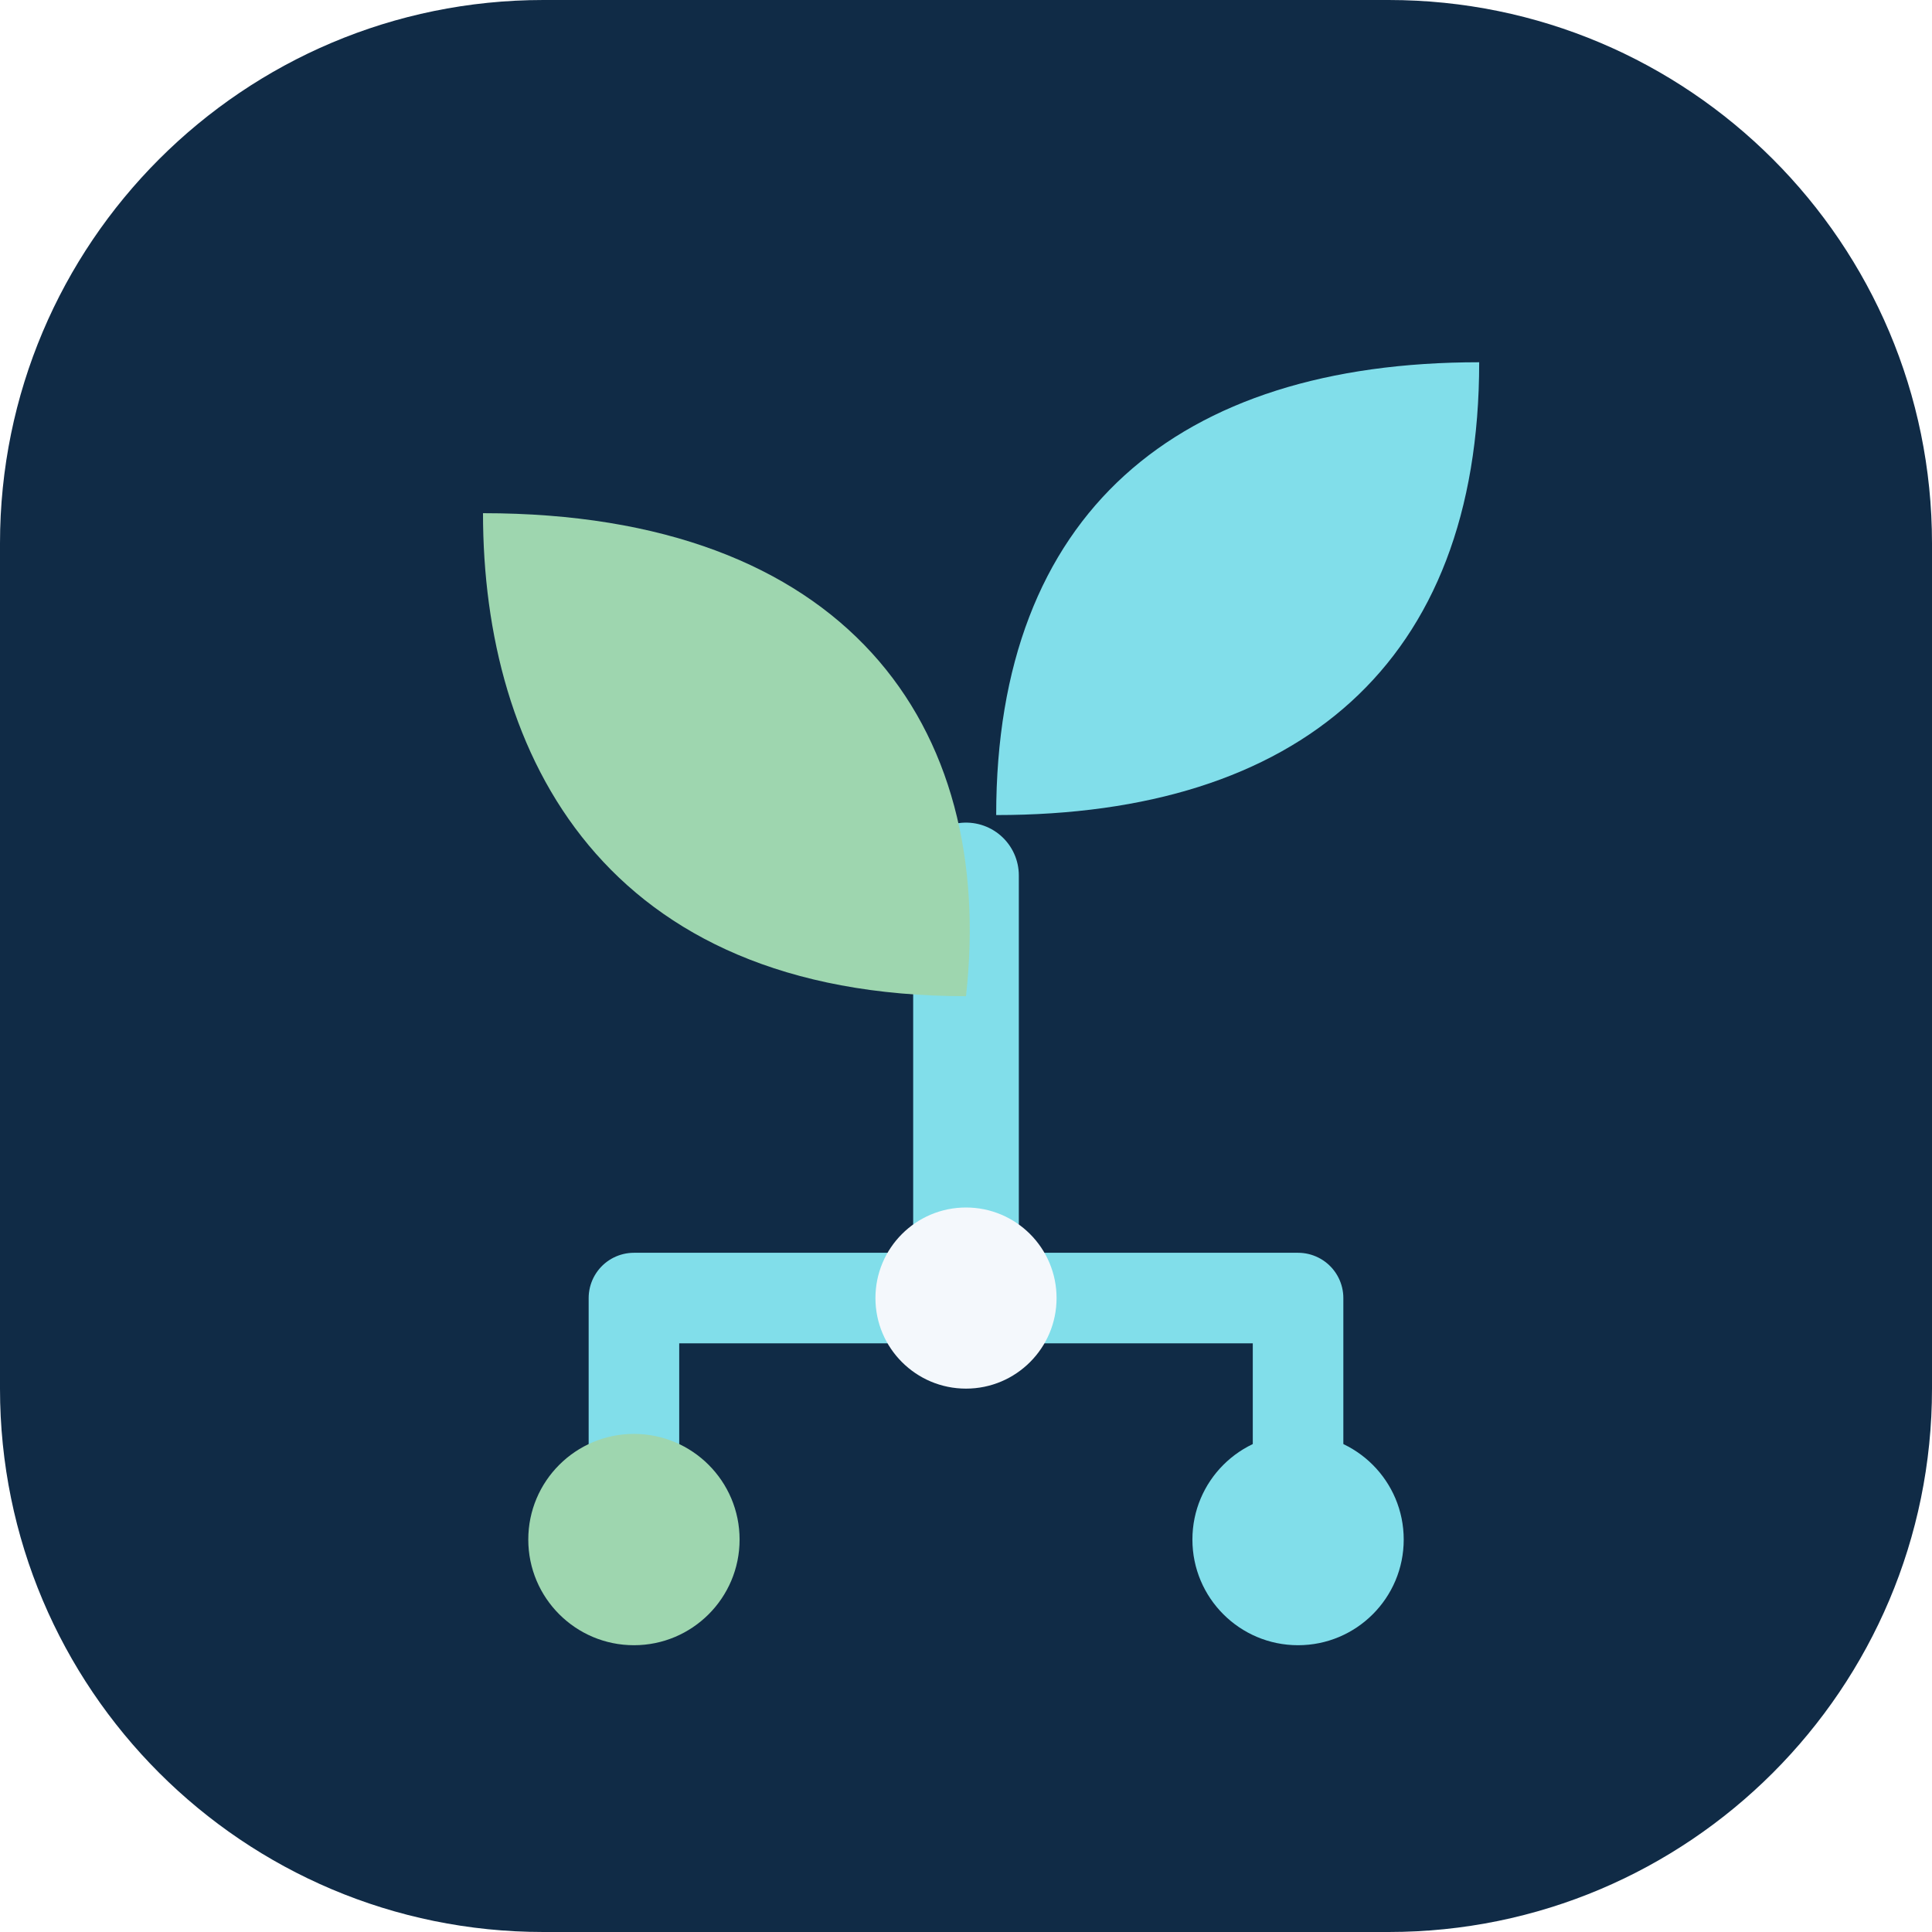
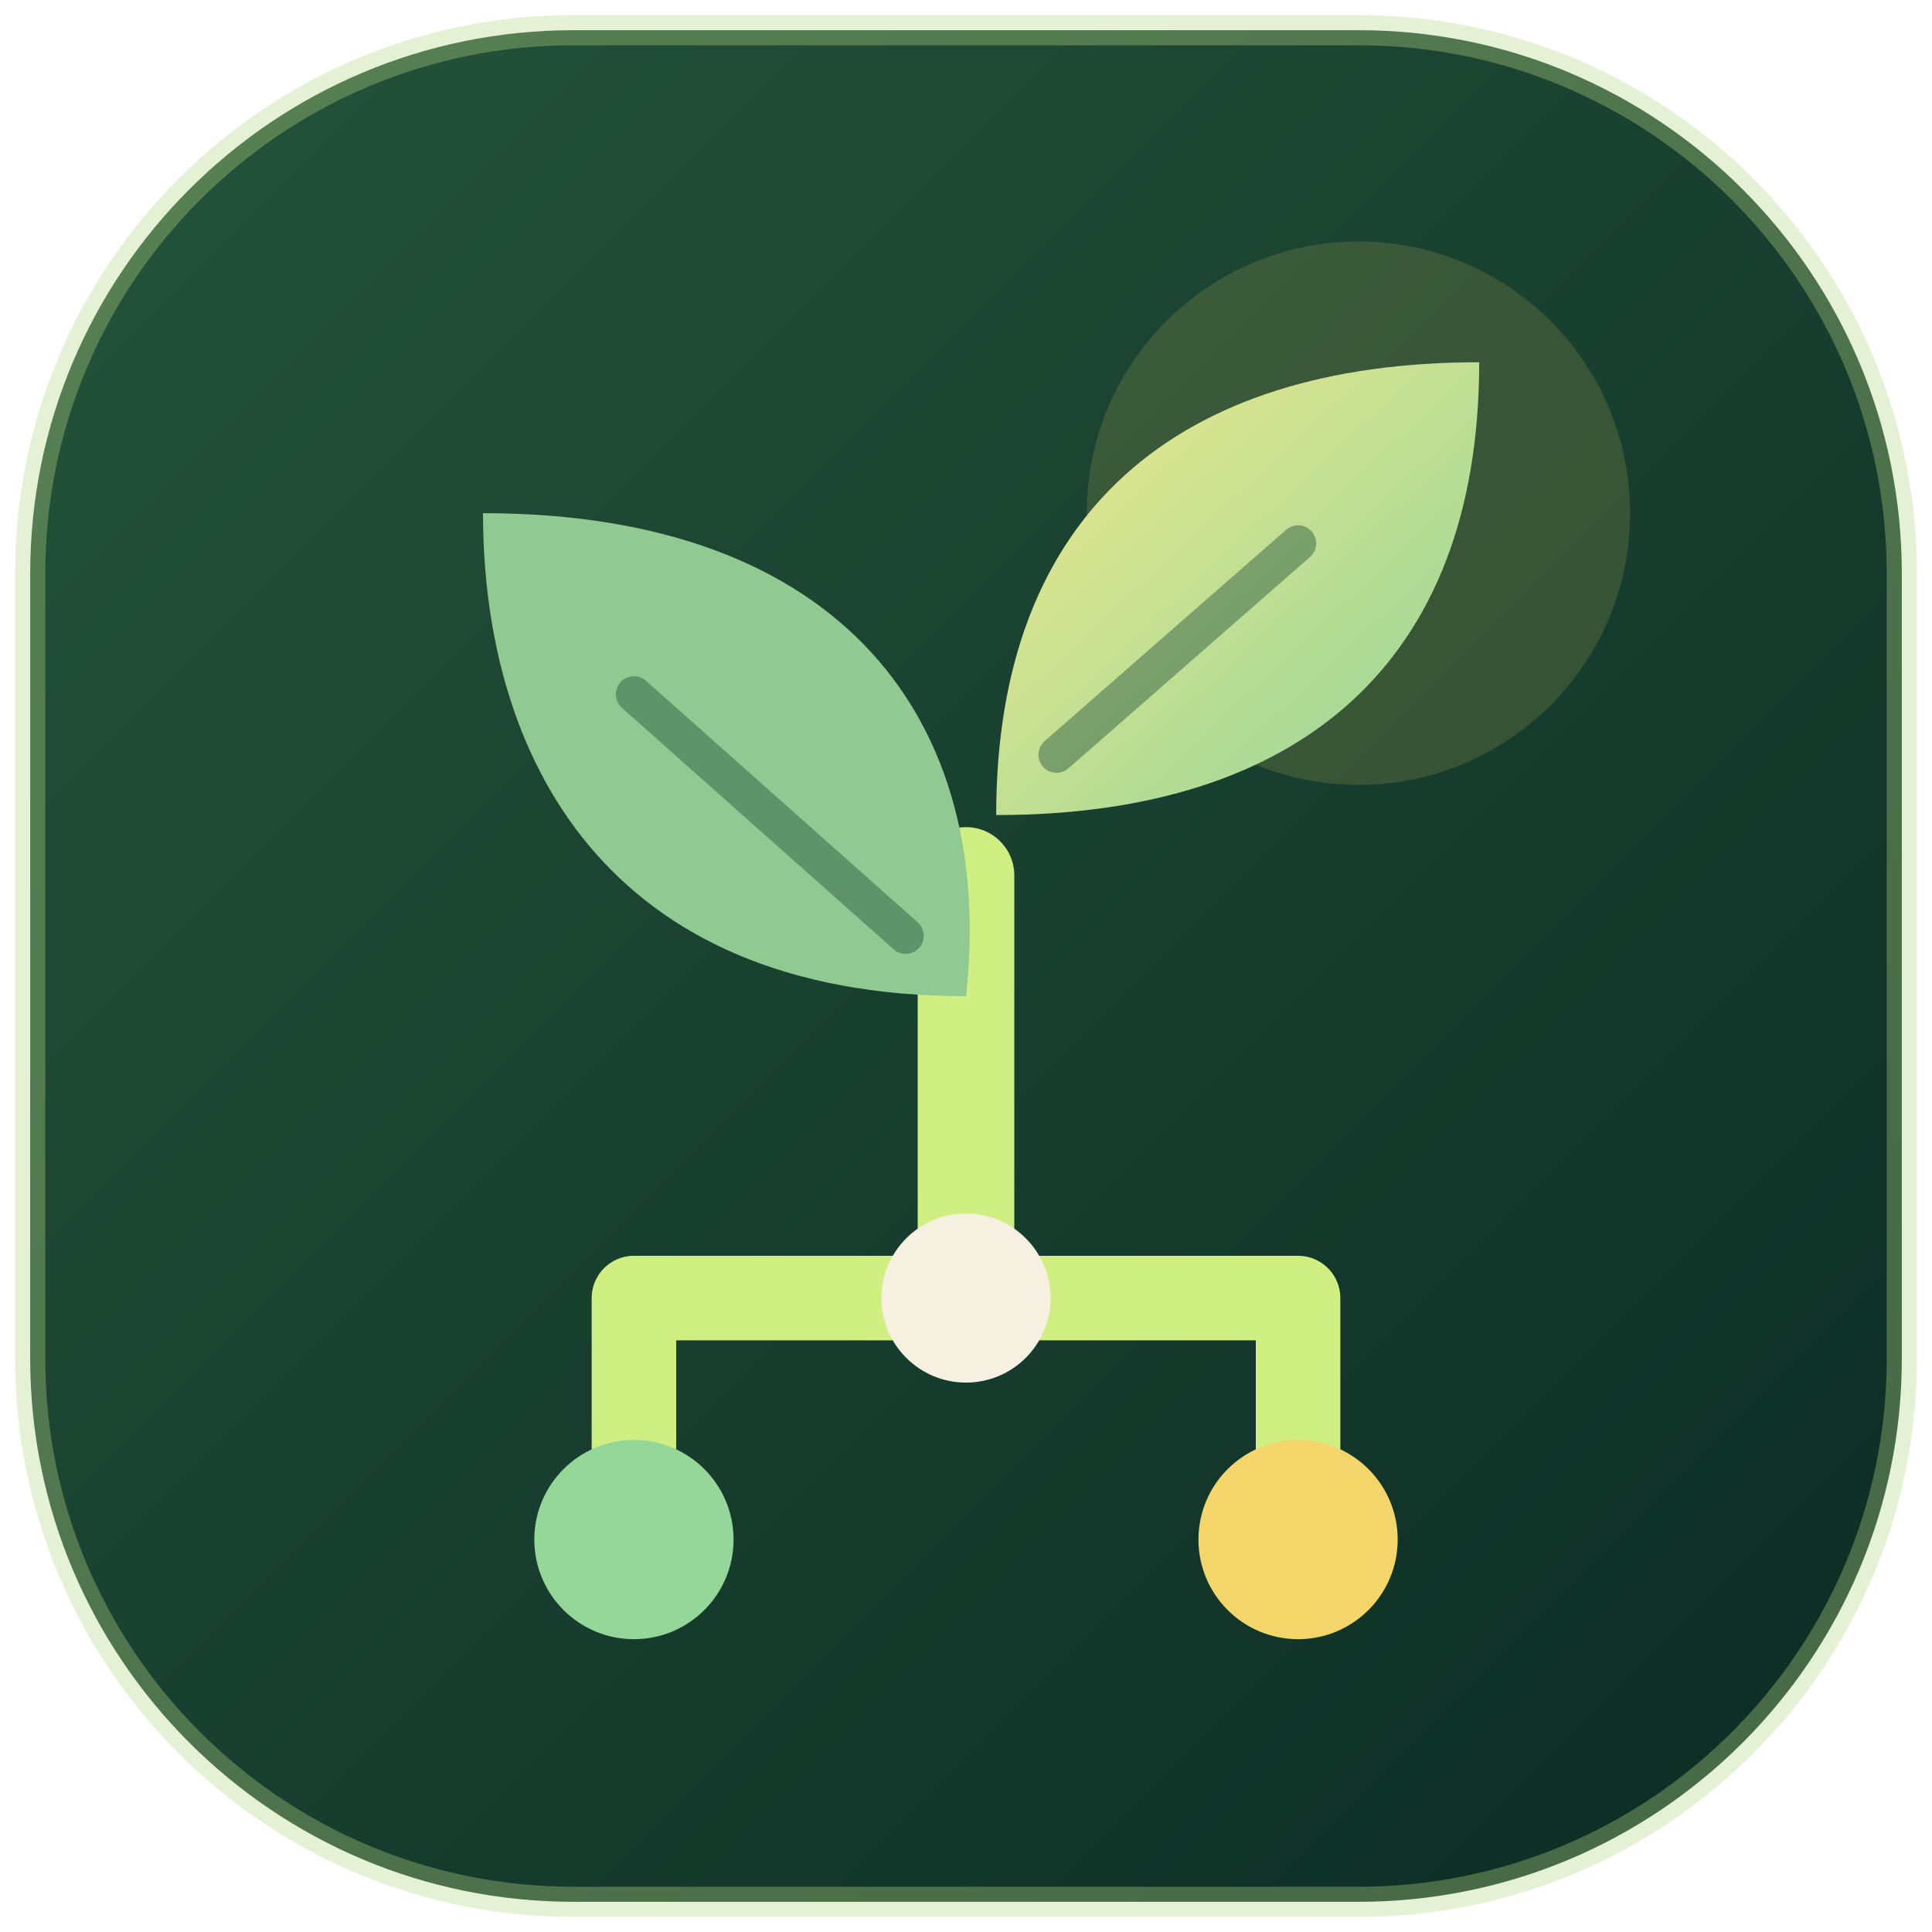
<svg xmlns="http://www.w3.org/2000/svg" viewBox="0 0 64 64">
-   <rect width="64" height="64" rx="18" fill="#102b46" />
-   <path d="M32 44V29" fill="none" stroke="#81deea" stroke-width="3.5" stroke-linecap="round" />
-   <path d="M32 33C20 33 16 25 16 17c12 0 17 7 16 16Z" fill="#9ed6af" />
-   <path d="M33 27c0-10 6-15 16-15 0 10-6 15-16 15Z" fill="#81deea" />
-   <path d="M32 43H21v8m11-8h11v8" fill="none" stroke="#81deea" stroke-width="3" stroke-linejoin="round" />
-   <circle cx="21" cy="51" r="3.5" fill="#9ed6af" />
-   <circle cx="43" cy="51" r="3.5" fill="#81deea" />
-   <circle cx="32" cy="43" r="3" fill="#f4f8fc" />
+   <defs>
+     <linearGradient id="forest" x2="1" y2="1">
+       <stop stop-color="#25543a" />
+       <stop offset="1" stop-color="#0b2b24" />
+     </linearGradient>
+     <linearGradient id="leaf" x2="1" y2="1">
+       <stop stop-color="#f1e98b" />
+       <stop offset="1" stop-color="#92d59b" />
+     </linearGradient>
+   </defs>
+   <rect x="1" y="1" width="62" height="62" rx="18" fill="url(#forest)" stroke="#b6d785" stroke-opacity=".35" />
+   <circle cx="45" cy="17" r="9" fill="#f3d56a" fill-opacity=".15" />
+   <path d="M32 44V29" fill="none" stroke="#d0ef83" stroke-width="3.2" stroke-linecap="round" />
+   <path d="M32 33C20 33 16 25 16 17c12 0 17 7 16 16Z" fill="#90c992" />
+   <path d="M33 27c0-10 6-15 16-15 0 10-6 15-16 15Z" fill="url(#leaf)" />
+   <path d="m21 23 9 8m13-13-8 7" fill="none" stroke="#25553a" stroke-width="1.2" stroke-opacity=".45" stroke-linecap="round" />
+   <path d="M32 43H21v8m11-8h11v8" fill="none" stroke="#d0ef83" stroke-width="2.8" stroke-linejoin="round" />
+   <circle cx="21" cy="51" r="3.3" fill="#94d798" />
+   <circle cx="43" cy="51" r="3.3" fill="#f3d56a" />
+   <circle cx="32" cy="43" r="2.8" fill="#f5f0df" />
</svg>
